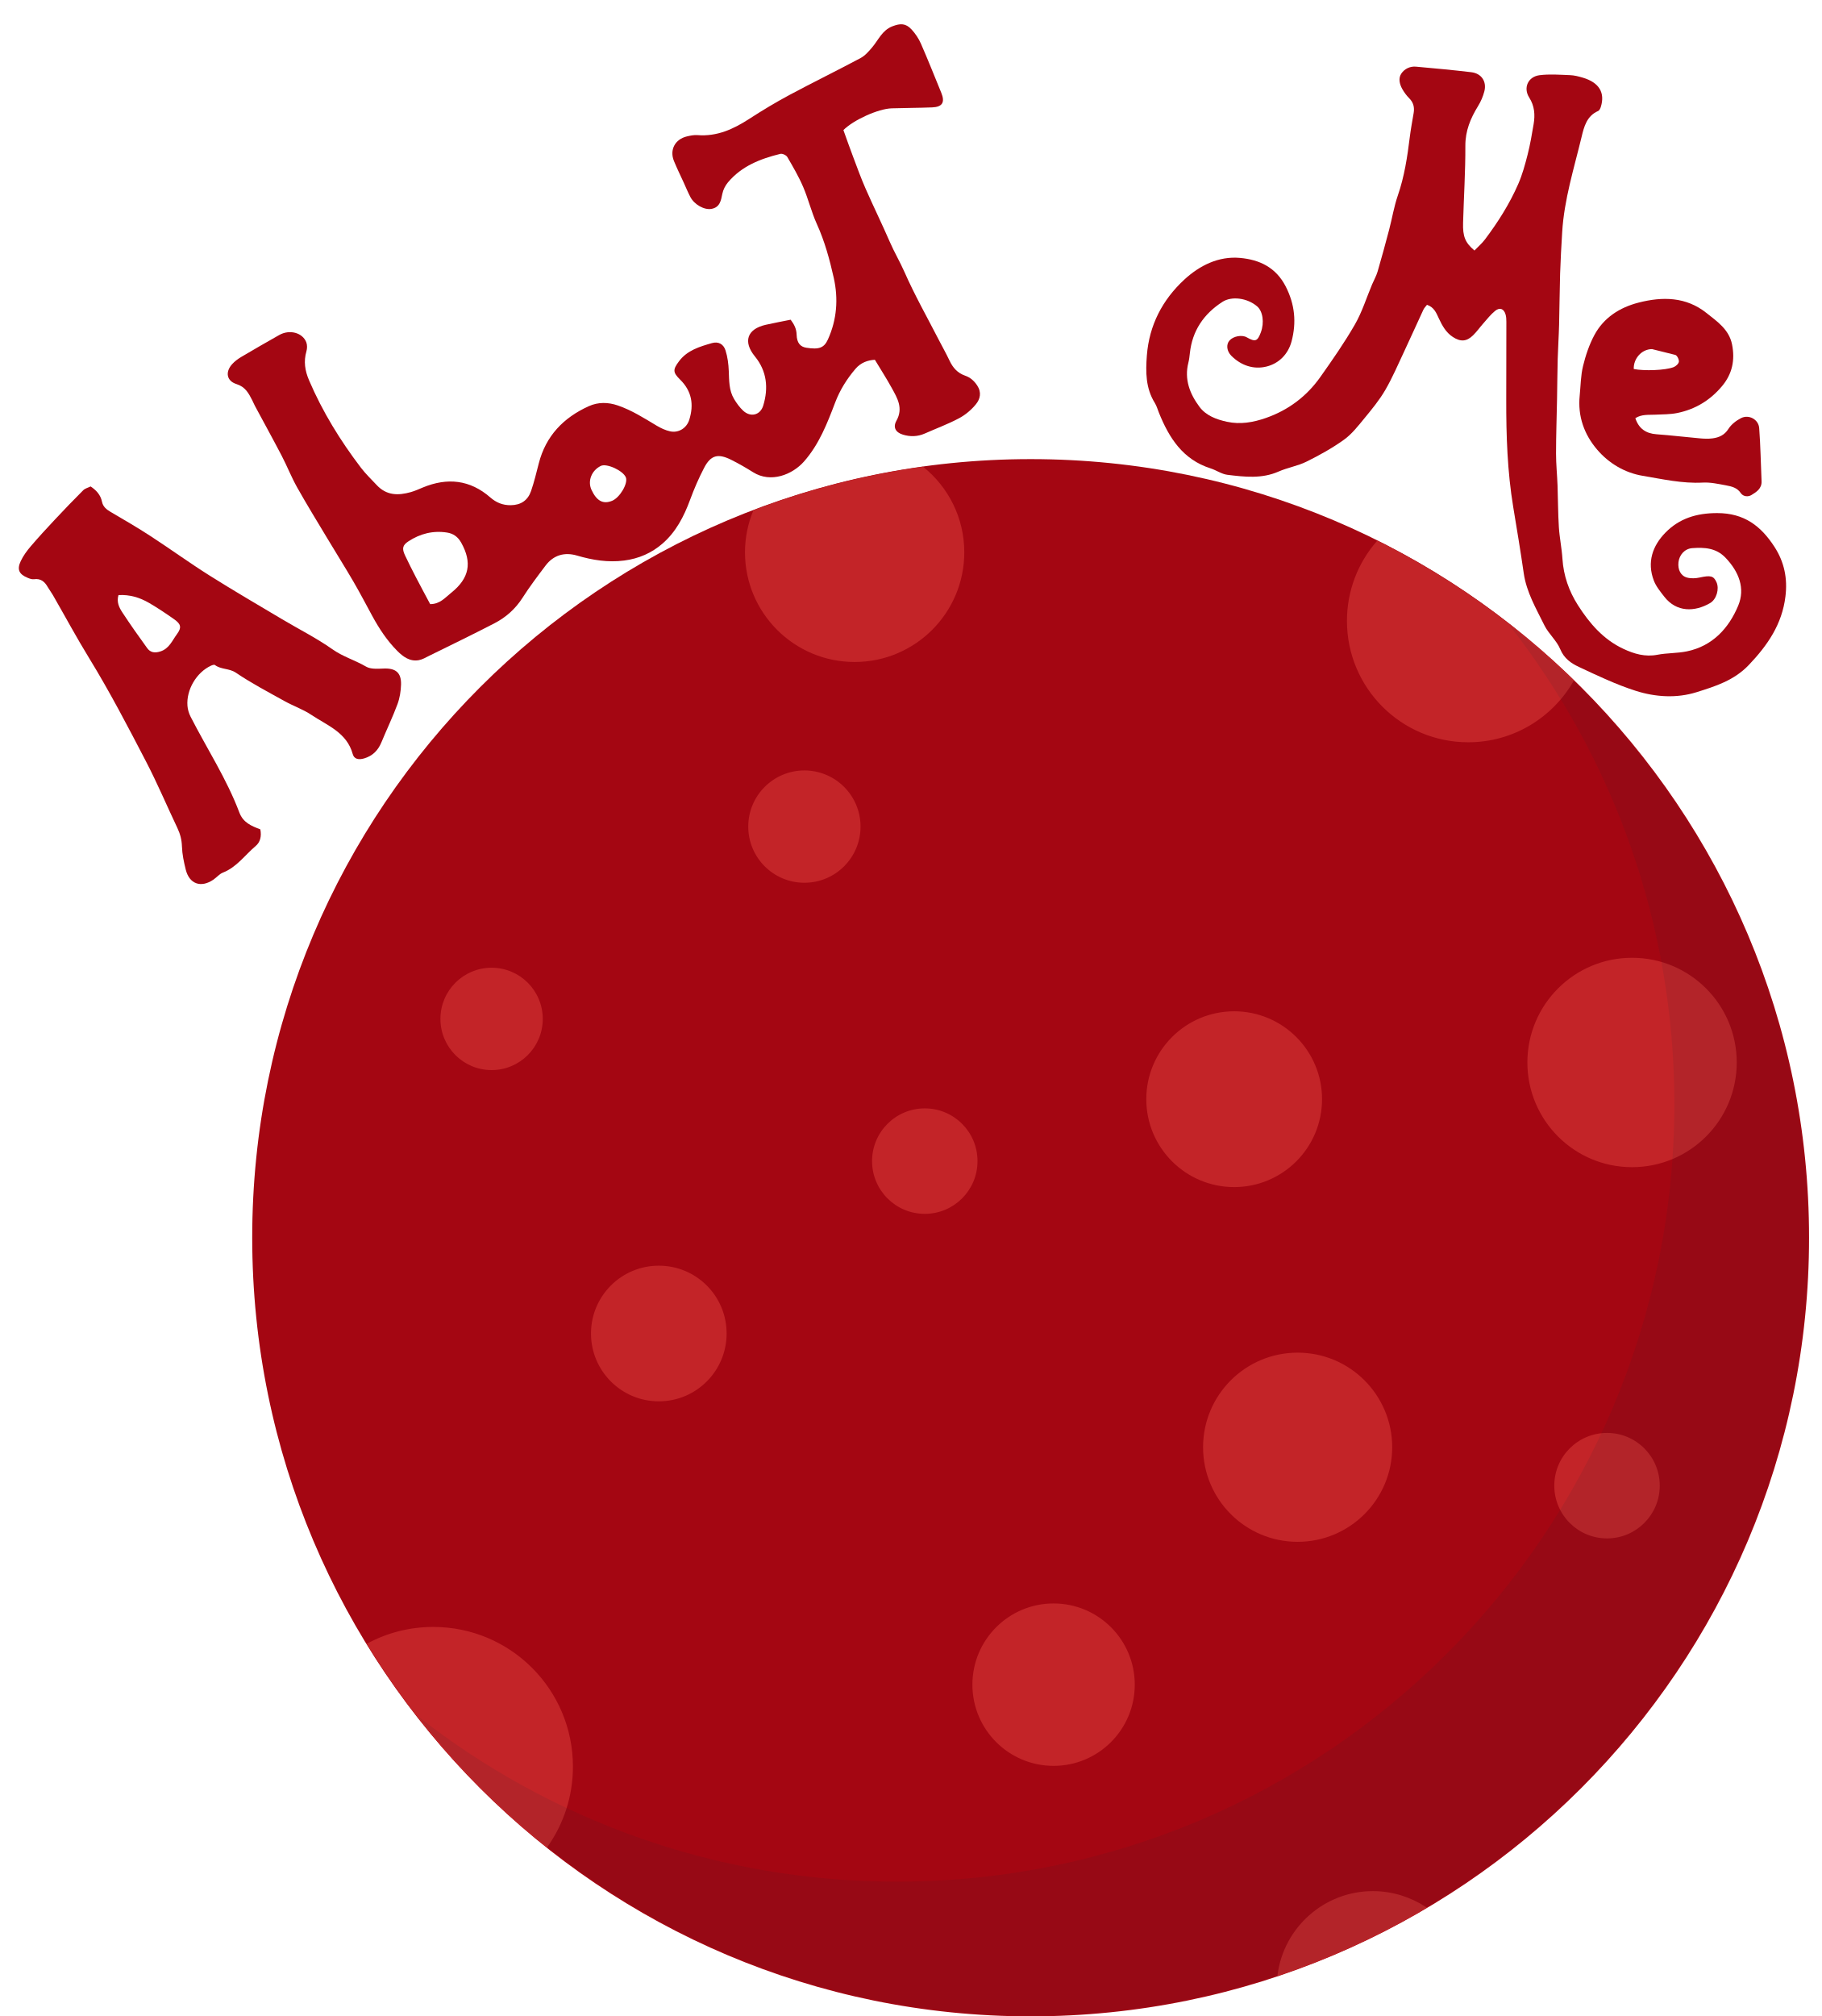
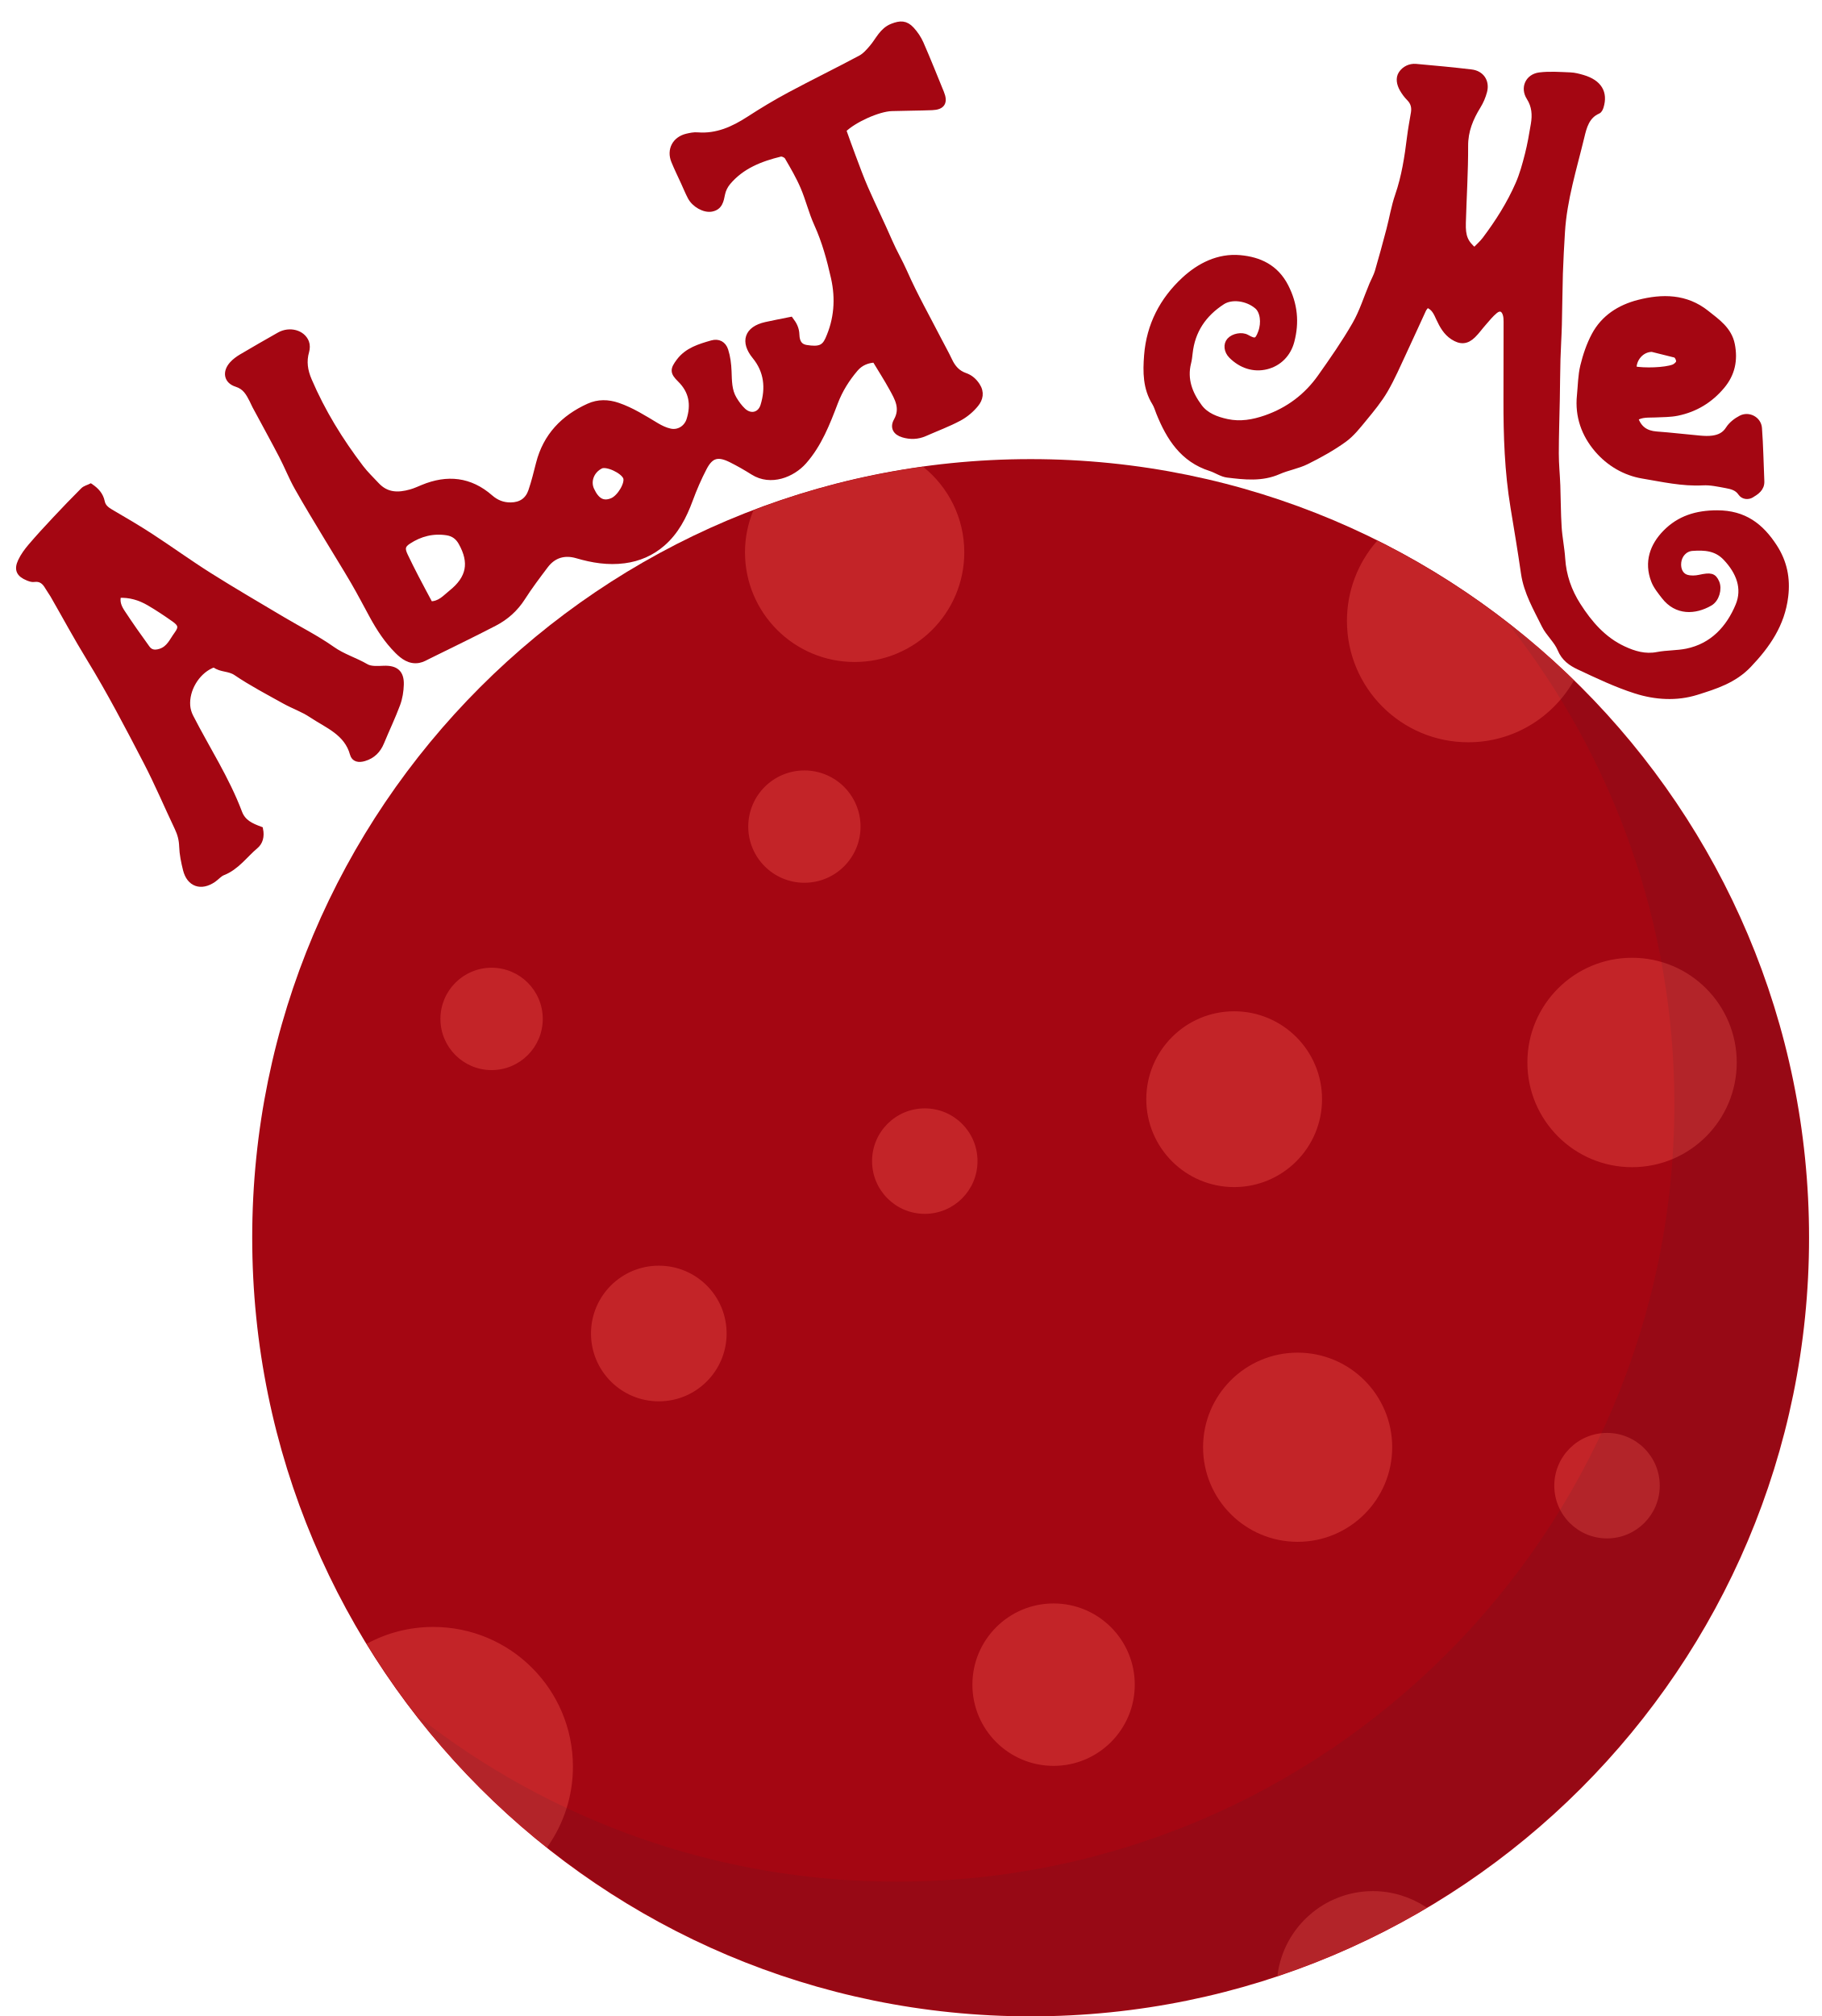
<svg xmlns="http://www.w3.org/2000/svg" version="1.1" id="planete-rouge" x="0px" y="0px" width="984.099px" height="1088.74px" viewBox="-136.744 -88.74 984.099 1088.74" enable-background="new -136.744 -88.74 984.099 1088.74" xml:space="preserve">
  <path id="planete-rouge-core" fill="#A40612" stroke="#A40612" stroke-miterlimit="10" d="M839.987,579.658  c0,231.989-188.046,420.035-420.035,420.035C187.961,999.693,0,811.647,0,579.658c0-231.99,188.046-419.952,420.036-419.952  C652.027,159.707,839.987,347.751,839.987,579.658z" />
  <g id="planete-rouge-circles">
    <circle fill="#C32428" stroke="#C32428" stroke-miterlimit="10" cx="128.809" cy="461.521" r="27.14" />
    <path fill="#C32428" stroke="#C32428" stroke-miterlimit="10" d="M183.004,631.417c0,19.998,16.216,36.131,36.13,36.131   c19.999,0,36.13-16.219,36.13-36.131c0-19.997-16.132-36.129-36.13-36.129C199.221,595.288,183.004,611.42,183.004,631.417z" />
    <path fill="#C32428" stroke="#C32428" stroke-miterlimit="10" d="M475.744,821.059c0-23.947-19.41-43.355-43.356-43.355   c-23.946,0-43.356,19.408-43.356,43.355c0,23.946,19.41,43.356,43.356,43.356C456.334,864.415,475.744,845.005,475.744,821.059z" />
    <path fill="#C32428" stroke="#C32428" stroke-miterlimit="10" d="M266.188,209.533c0,32.433,26.299,58.733,58.733,58.733   c32.433,0,58.732-26.3,58.732-58.733c0-18.486-8.57-34.954-21.93-45.709c-31.593,4.369-62.094,12.268-91.082,23.359   C267.785,194.072,266.188,201.634,266.188,209.533z" />
    <path fill="#C32428" stroke="#C32428" stroke-miterlimit="10" d="M362.815,510.338c-15.461,0-27.98,12.521-27.98,27.98   c0,15.461,12.519,27.979,27.98,27.979c15.46,0,27.98-12.519,27.98-27.979C390.795,522.858,378.276,510.338,362.815,510.338z" />
    <circle fill="#C32428" stroke="#C32428" stroke-miterlimit="10" cx="297.781" cy="357.667" r="29.828" />
    <path fill="#C32428" stroke="#C32428" stroke-miterlimit="10" d="M158.637,908.276c8.571-12.184,13.612-26.973,13.612-42.937   c0-41.426-33.526-74.95-74.949-74.95c-12.772,0-24.787,3.193-35.29,8.822C87.637,840.973,120.407,877.858,158.637,908.276z" />
    <circle fill="#C32428" stroke="#C32428" stroke-miterlimit="10" cx="529.938" cy="504.877" r="46.969" />
    <path fill="#C32428" stroke="#C32428" stroke-miterlimit="10" d="M604.889,933.062c-26.132,0-47.642,19.492-51.005,44.618   c27.814-9.327,54.366-21.511,79.236-36.215C625.054,936.256,615.307,933.062,604.889,933.062z" />
    <path fill="#C32428" stroke="#C32428" stroke-miterlimit="10" d="M759.324,713.592c0-15.46-12.52-27.979-27.979-27.979   c-15.461,0-27.981,12.52-27.981,27.979c0,15.461,12.521,27.979,27.981,27.979C746.805,741.571,759.324,729.053,759.324,713.592z" />
    <circle fill="#C32428" stroke="#C32428" stroke-miterlimit="10" cx="564.221" cy="692.839" r="50.582" />
    <circle fill="#C32428" stroke="#C32428" stroke-miterlimit="10" cx="744.872" cy="485.048" r="56.045" />
    <path fill="#C32428" stroke="#C32428" stroke-miterlimit="10" d="M591.361,246.587c0,35.962,29.155,65.035,65.033,65.035   c24.199,0,45.289-13.276,56.464-32.853c-30.919-30.081-66.463-55.456-105.449-74.95   C597.41,215.246,591.361,230.202,591.361,246.587z" />
  </g>
  <path id="planete-rouge-shadow" opacity="0.1" fill="#22252E" enable-background="new    " d="M678.577,248.856  c55.793,71.336,89.15,160.99,89.15,258.542c0,231.989-188.047,420.036-420.037,420.036c-97.552,0-187.289-33.357-258.542-89.151  c76.882,98.226,196.448,161.411,330.803,161.411c231.989,0,420.035-188.046,420.035-420.035  C839.987,445.304,776.802,325.738,678.577,248.856z" />
  <g id="planete-rouge-about-me-letters">
-     <path id="planete-rouge-about-me-m" fill="#A40612" d="M821.806,206.594c-7.295-11.262-16.342-18.244-30.951-18.242   c-11.197-0.003-20.445,2.905-27.932,10.535c-6.977,7.109-10.084,15.972-6.297,25.896c1.199,3.143,3.494,5.938,5.605,8.655   c6.705,8.659,16.561,8.276,24.752,3.541c3.596-2.078,5.057-7.745,3.549-11.179c-1.588-3.614-3.219-3.935-9.229-2.629   c-2.162,0.465-4.627,0.575-6.725,0.008c-3.447-0.923-5.078-4.325-4.627-8.295c0.441-3.913,3.297-7.318,7.512-7.607   c6.52-0.451,12.82-0.18,17.988,5.274c7.131,7.519,10.652,16.458,6.766,25.781c-5.09,12.199-13.859,21.841-27.76,24.699   c-5.213,1.07-10.682,0.83-15.91,1.835c-6.617,1.28-12.586-0.495-18.316-3.174c-10.824-5.043-18.33-13.756-24.605-23.604   c-4.859-7.631-7.77-15.922-8.359-25.059c-0.373-5.733-1.574-11.412-1.934-17.135c-0.475-7.472-0.438-14.979-0.713-22.465   c-0.217-5.741-0.812-11.479-0.812-17.222c0-9.798,0.365-19.601,0.541-29.391c0.131-7.236,0.166-14.475,0.359-21.71   c0.17-6.135,0.59-12.268,0.75-18.405c0.242-9.217,0.27-18.439,0.549-27.652c0.238-7.496,0.668-14.983,1.123-22.467   c1.066-17.612,6.391-34.387,10.48-51.383c1.299-5.419,2.768-11.319,8.924-13.99c0.705-0.306,1.227-1.445,1.49-2.303   c2.295-7.495-0.807-13.064-9.777-15.711c-2.207-0.65-4.498-1.255-6.775-1.346c-5.525-0.211-11.135-0.665-16.578,0.024   c-6.193,0.783-8.92,6.797-5.592,12.036c2.947,4.633,3.238,9.393,2.393,14.425c-0.922,5.494-1.857,11.006-3.236,16.397   c-1.363,5.367-2.842,10.788-5.045,15.848c-4.691,10.755-10.959,20.646-18.014,30.013c-1.582,2.095-3.619,3.837-5.658,5.966   c-5.031-4.271-6.363-7.563-6.148-15.004c0.389-13.838,1.285-27.673,1.227-41.507c-0.039-8.142,2.787-14.886,6.873-21.519   c1.486-2.407,2.654-5.133,3.373-7.87c1.41-5.355-1.521-9.742-7.043-10.4c-9.938-1.185-19.926-2.109-29.896-3   c-3.25-0.291-6.209,1.22-7.904,3.743c-1.689,2.509-0.955,5.665,0.498,8.284c1.023,1.828,2.316,3.569,3.791,5.057   c2.26,2.281,2.895,4.871,2.385,7.917c-0.736,4.366-1.555,8.722-2.1,13.111c-1.316,10.675-2.92,21.248-6.465,31.503   c-2.064,5.959-3.061,12.28-4.674,18.401c-1.998,7.597-4.061,15.18-6.266,22.72c-0.699,2.37-1.98,4.564-2.947,6.858   c-3.043,7.233-5.387,14.862-9.27,21.614c-5.625,9.796-12.133,19.113-18.662,28.354c-7.404,10.483-17.279,17.926-29.479,22.18   c-6.832,2.38-13.779,3.592-20.963,2.041c-5.738-1.243-11.348-3.319-14.893-8.095c-5.178-6.968-8.27-14.796-5.984-23.819   c0.426-1.673,0.627-3.42,0.807-5.133c1.309-12.136,7.479-21.169,17.594-27.709c4.98-3.223,13.393-2.144,18.748,2.426   c3.088,2.628,3.963,8.772,1.998,14.051c-1.801,4.856-3.004,5.276-7.602,2.672c-2.635-1.493-7.232-0.642-9.326,1.721   c-1.875,2.113-1.566,5.691,1.014,8.267c5.266,5.255,12.043,7.51,18.967,5.796c6.709-1.661,11.719-6.674,13.561-13.653   c2.689-10.185,1.781-19.922-3.182-29.608c-5.316-10.384-14.285-14.48-24.68-15.411c-11.621-1.04-21.887,4.128-30.152,11.778   c-11.76,10.886-18.893,24.549-20.164,40.873c-0.693,8.931-0.68,17.698,4.312,25.695c0.994,1.611,1.51,3.536,2.229,5.319   c5.467,13.55,12.906,25.23,27.865,29.992c3.105,0.985,5.986,3.104,9.123,3.483c9.252,1.126,18.551,2.227,27.604-1.758   c4.877-2.15,10.348-3.004,15.09-5.356c6.988-3.457,13.902-7.286,20.229-11.828c4.244-3.041,7.629-7.41,11.004-11.51   c4.023-4.884,8.111-9.836,11.285-15.275c3.912-6.722,6.984-13.952,10.307-21.008c3.504-7.45,6.846-14.976,10.322-22.433   c0.453-0.968,1.277-1.756,1.947-2.642c3.893,1.284,5.057,4.463,6.426,7.384c1.807,3.889,3.844,7.579,7.557,9.99   c4.158,2.708,7.434,2.511,10.922-0.912c2.053-2.004,3.713-4.397,5.621-6.545c2.02-2.275,3.924-4.734,6.27-6.638   c2.527-2.052,4.73-1.178,5.641,1.883c0.377,1.261,0.443,2.649,0.439,3.983c0,14.018-0.027,28.036-0.062,42.054   c-0.047,19.436,0.604,38.822,3.779,58.048c1.967,11.896,3.957,23.795,5.676,35.73c1.488,10.285,6.699,19.055,11.141,28.095   c2.256,4.596,6.633,8.221,8.564,12.887c2.076,5.041,5.896,7.64,10.094,9.603c10.041,4.708,20.141,9.537,30.672,12.893   c10.662,3.403,22.1,4.132,32.916,0.735c10.09-3.168,20.205-6.316,28.143-14.636c10.182-10.678,18.018-22.043,19.832-37.054   C828.925,223.663,827.13,214.826,821.806,206.594z" />
-     <path id="planete-rouge-about-me-bout" fill="#A40612" d="M345.271-74.515c-5.54,2.164-7.516,7.414-10.947,11.432   c-1.82,2.134-3.807,4.424-6.217,5.708c-12.718,6.785-25.68,13.114-38.389,19.92c-7.445,3.988-14.706,8.36-21.796,12.955   c-8.545,5.536-17.396,9.575-27.906,8.729c-1.875-0.15-3.849,0.259-5.708,0.702c-6.414,1.524-9.453,7.248-6.992,13.28   c1.6,3.924,3.484,7.731,5.243,11.584c1.2,2.63,2.293,5.319,3.634,7.873c2.154,4.112,7.548,7.119,11.417,6.395   c4.537-0.846,5.098-4.457,5.86-8.2c0.437-2.158,1.583-4.394,3.006-6.1c7.384-8.817,17.548-12.773,28.322-15.407   c1.087-0.265,3.173,0.699,3.756,1.697c3.077,5.282,6.185,10.6,8.584,16.208c2.786,6.496,4.422,13.5,7.345,19.926   c4.256,9.364,6.93,19.17,9.154,29.098c2.543,11.35,1.706,22.56-3.146,33.285c-2.062,4.562-4.794,5.57-11.672,4.482   c-3.228-0.51-5.104-2.558-5.236-7.042c-0.095-3.147-1.268-5.501-3.229-8.091c-4.809,0.976-9.16,1.775-13.471,2.75   c-10.13,2.292-12.308,9.182-5.838,17.077c6.462,7.887,7.414,17.071,4.488,26.587c-1.594,5.181-6.849,6.425-10.827,2.725   c-1.927-1.799-3.542-4.043-4.909-6.314c-2.79-4.631-2.654-9.869-2.865-15.08c-0.147-3.76-0.624-7.632-1.77-11.195   c-1.097-3.427-3.869-4.915-7.35-3.913c-6.604,1.905-13.33,3.854-17.786,9.833c-3.304,4.436-3.401,5.926,0.611,9.867   c6.349,6.235,7.513,13.549,4.947,21.721c-1.404,4.463-5.743,7.228-10.322,6.229c-2.555-0.556-5.072-1.743-7.336-3.098   c-6.747-4.038-13.366-8.276-20.875-10.86c-5.34-1.837-10.695-1.913-15.78,0.389c-13.618,6.164-23.158,16.018-26.966,30.846   c-1.288,5.006-2.493,10.058-4.173,14.941c-1.731,5.037-5.464,7.606-10.983,7.67c-4.301,0.05-7.849-1.407-11.015-4.174   c-10.997-9.611-23.242-10.854-36.478-5.386c-2.137,0.881-4.258,1.864-6.475,2.488c-6.823,1.915-13.142,1.933-18.552-3.921   c-2.83-3.061-5.82-5.858-8.401-9.25c-11.177-14.68-20.751-30.211-28.023-47.202c-2.235-5.224-3.002-10.204-1.425-15.664   c0.436-1.502,0.48-3.421-0.065-4.853c-2.003-5.246-9.052-7.098-14.596-3.962c-6.859,3.882-13.703,7.801-20.483,11.819   c-1.788,1.059-3.54,2.345-4.929,3.871c-3.889,4.268-3.077,9.147,2.334,10.837c4.734,1.483,6.529,4.941,8.454,8.685   c0.522,1.015,0.934,2.083,1.474,3.088c4.81,8.954,9.724,17.854,14.424,26.866c2.934,5.63,5.258,11.586,8.36,17.114   c5.27,9.376,10.909,18.543,16.445,27.769c4.639,7.743,9.456,15.381,14,23.182c3.541,6.081,6.787,12.338,10.158,18.518   c3.723,6.83,7.982,13.317,13.476,18.83c3.097,3.104,6.766,5.91,11.634,5.041c1.959-0.352,3.807-1.467,5.638-2.372   c11.797-5.829,23.654-11.542,35.333-17.6c6.175-3.206,11.269-7.74,15.113-13.768c3.815-5.981,8.126-11.663,12.4-17.338   c4.317-5.737,10.304-7.378,16.965-5.428c8.402,2.464,16.756,3.834,25.554,2.69c7.882-1.024,14.809-4.062,20.684-9.167   c7.247-6.297,11.544-14.594,14.843-23.537c2.187-5.941,4.713-11.799,7.642-17.406c3.552-6.8,7.455-7.839,14.504-4.329   c4.09,2.034,8.07,4.331,11.94,6.762c9.528,5.986,21.234,1.285,27.478-5.792c8.133-9.212,12.553-20.585,16.843-31.867   c2.583-6.788,6.303-12.71,10.947-18.163c2.921-3.434,6.717-4.72,10.505-4.916c3.247,5.391,6.351,10.202,9.105,15.213   c3.035,5.515,6.335,10.922,2.535,17.711c-1.998,3.569-0.412,6.326,3.528,7.515c3.952,1.2,7.945,1.097,11.823-0.625   c6.163-2.731,12.536-5.078,18.465-8.231c3.457-1.843,6.717-4.576,9.167-7.627c2.245-2.779,3.136-6.304,0.639-10.093   c-1.719-2.599-3.809-4.351-6.518-5.285c-4.148-1.446-6.614-4.303-8.421-8.128c-1.801-3.828-3.904-7.507-5.837-11.274   c-6.236-12.129-12.975-24.043-18.467-36.506c-2.45-5.569-5.538-10.773-7.957-16.334c-4.201-9.682-8.867-19.163-13.11-28.829   c-2.471-5.621-4.559-11.413-6.727-17.163c-1.828-4.819-3.532-9.69-5.225-14.394c5.478-5.493,18.796-11.508,26.047-11.745   c7.3-0.241,14.599-0.218,21.896-0.51c5.542-0.22,7.036-2.756,4.918-7.909c-3.635-8.866-7.163-17.777-11.008-26.548   c-1.208-2.757-2.996-5.403-5.034-7.623C352.512-76.241,349.623-76.21,345.271-74.515z M182.766,175.78   c-2.19-4.756,0.035-10.452,5.044-12.907c3.163-1.546,12.105,2.573,13.527,6.226c1.257,3.243-3.226,10.881-7.401,12.608   C189.087,183.711,185.56,181.839,182.766,175.78z M95.632,237.515c-2.521-4.738-5.144-9.571-7.675-14.454   c-2.014-3.879-3.968-7.794-5.85-11.738c-1.815-3.802-1.452-5.608,1.797-7.732c6.321-4.136,13.252-5.891,20.798-4.731   c3.432,0.527,5.914,2.31,7.661,5.417c6.068,10.801,4.479,19.279-5.454,27.183C103.699,234.01,100.939,237.528,95.632,237.515z" />
-     <path id="planete-rouge-about-me-e" fill="#A40612" d="M750.575,168.213c10.725,1.793,21.445,4.265,32.516,3.667   c4.16-0.222,8.42,0.735,12.572,1.504c2.971,0.552,5.971,1.242,7.922,4.143c1.387,2.059,4.078,2.109,5.754,1.087   c2.674-1.631,5.674-3.481,5.49-7.464c-0.42-9.561-0.561-19.142-1.277-28.679c-0.35-4.723-5.615-7.559-9.832-5.395   c-2.615,1.337-5.26,3.396-6.805,5.828c-2.127,3.348-5.039,4.602-8.486,5.086c-2.268,0.317-4.631,0.207-6.916,0.005   c-7.807-0.686-15.604-1.65-23.416-2.212c-5.811-0.417-9.59-3.072-11.453-8.688c3.463-2.209,7.16-1.705,10.742-1.886   c4-0.194,8.082-0.118,11.975-0.918c9.662-1.983,17.717-6.855,24.107-14.486c5.568-6.637,7.082-14.109,5.436-22.457   c-1.598-8.152-8.076-12.471-13.838-17.064c-11.029-8.789-23.779-8.928-36.729-5.585c-10.193,2.633-18.77,8.102-23.838,17.553   c-2.771,5.179-4.709,10.95-6.104,16.679c-1.258,5.165-1.271,10.634-1.807,15.97c-1.135,11.123,2.428,21.018,9.459,29.219   C732.38,161.517,740.983,166.607,750.575,168.213z M770.157,106.619c-0.145,1.107-1.658,2.468-2.863,2.929   c-4.582,1.745-15.805,2.104-21.496,1.005c-0.271-5.349,4.068-10.774,9.889-10.755l12.588,3.145   C769.263,103.284,770.31,105.444,770.157,106.619z" />
-     <path id="planete-rouge-about-me-a" fill="#A40612" d="M70.553,272.304c-3.202,0.127-7.009,0.443-9.546-1.037   c-5.906-3.449-12.486-5.342-18.204-9.381c-8.579-6.055-18.072-10.801-27.125-16.192c-13.135-7.822-26.36-15.506-39.288-23.659   c-10.802-6.808-21.16-14.324-31.866-21.292c-7.024-4.573-14.282-8.794-21.52-13.026c-2.278-1.332-4.11-2.828-4.653-5.501   c-0.741-3.625-2.974-6.106-6.125-8.25c-1.366,0.671-3.006,1.046-4.012,2.051c-5.168,5.159-10.229,10.427-15.223,15.755   c-4.454,4.754-8.883,9.544-13.111,14.499c-2.086,2.448-4.068,5.131-5.424,8.021c-2.155,4.571-0.907,7.116,3.809,9.047   c1.045,0.429,2.271,0.882,3.333,0.731c3.656-0.527,5.784,1.307,7.439,4.213c0.857,1.501,1.94,2.869,2.803,4.368   c6.505,11.321,12.703,22.833,19.526,33.958c11.148,18.168,20.975,37.048,30.787,55.929c6.103,11.744,11.265,23.97,16.949,35.937   c1.508,3.178,2.327,6.336,2.44,9.924c0.138,4.181,1.029,8.391,2.046,12.477c1.96,7.854,8.276,10.045,15.014,5.389   c1.733-1.196,3.175-3.018,5.06-3.755c7.461-2.911,11.884-9.473,17.688-14.352c2.399-2.008,3.303-5.125,2.529-9.009   c-4.878-1.822-9.285-3.678-11.313-9.057c-6.861-18.215-17.54-34.521-26.348-51.761c-0.922-1.804-1.552-3.916-1.703-5.928   c-0.659-8.661,4.899-18.008,12.659-21.616c0.663-0.305,1.755-0.698,2.157-0.397c3.368,2.529,7.733,1.708,11.403,4.198   c8.392,5.69,17.447,10.415,26.333,15.361c4.697,2.606,9.912,4.385,14.354,7.361c8.593,5.752,19.179,9.489,22.37,21.167   c0.759,2.782,3.229,3.244,6.224,2.349c4.563-1.359,7.494-4.345,9.291-8.714c2.838-6.879,6.079-13.605,8.669-20.574   c1.235-3.333,1.818-7.054,1.919-10.621C80.058,274.479,76.953,272.055,70.553,272.304z M-50.134,263.079   c-3.066,0.977-5.391,0.563-7.113-1.809c-4.605-6.334-9.114-12.746-13.416-19.288c-1.744-2.649-3.197-5.647-2.079-9.34   c6.138-0.355,11.557,1.337,16.549,4.238c4.632,2.691,9.094,5.698,13.482,8.779c3.731,2.618,4.235,4.471,1.491,8.164   C-43.747,257.22-45.326,261.549-50.134,263.079z" />
+     <path id="planete-rouge-about-me-m" fill="#A40612" stroke="#A40612" stroke-width="3" stroke-miterlimit="10" d="M821.806,206.594   c-7.295-11.262-16.342-18.244-30.951-18.242c-11.197-0.003-20.445,2.905-27.932,10.535c-6.977,7.109-10.084,15.972-6.297,25.896   c1.199,3.143,3.494,5.938,5.605,8.655c6.705,8.659,16.561,8.276,24.752,3.541c3.596-2.078,5.057-7.745,3.549-11.179   c-1.588-3.614-3.219-3.935-9.229-2.629c-2.162,0.465-4.627,0.575-6.725,0.008c-3.447-0.923-5.078-4.325-4.627-8.295   c0.441-3.913,3.297-7.318,7.512-7.607c6.52-0.451,12.82-0.18,17.988,5.274c7.131,7.519,10.652,16.458,6.766,25.781   c-5.09,12.199-13.859,21.841-27.76,24.699c-5.213,1.07-10.682,0.83-15.91,1.835c-6.617,1.28-12.586-0.495-18.316-3.174   c-10.824-5.043-18.33-13.756-24.605-23.604c-4.859-7.631-7.77-15.922-8.359-25.059c-0.373-5.733-1.574-11.412-1.934-17.135   c-0.475-7.472-0.438-14.979-0.713-22.465c-0.217-5.741-0.812-11.479-0.812-17.222c0-9.798,0.365-19.601,0.541-29.391   c0.131-7.236,0.166-14.475,0.359-21.71c0.17-6.135,0.59-12.268,0.75-18.405c0.242-9.217,0.27-18.439,0.549-27.652   c0.238-7.496,0.668-14.983,1.123-22.467c1.066-17.612,6.391-34.387,10.48-51.383c1.299-5.419,2.768-11.319,8.924-13.99   c0.705-0.306,1.227-1.445,1.49-2.303c2.295-7.495-0.807-13.064-9.777-15.711c-2.207-0.65-4.498-1.255-6.775-1.346   c-5.525-0.211-11.135-0.665-16.578,0.024c-6.193,0.783-8.92,6.797-5.592,12.036c2.947,4.633,3.238,9.393,2.393,14.425   c-0.922,5.494-1.857,11.006-3.236,16.397c-1.363,5.367-2.842,10.788-5.045,15.848c-4.691,10.755-10.959,20.646-18.014,30.013   c-1.582,2.095-3.619,3.837-5.658,5.966c-5.031-4.271-6.363-7.563-6.148-15.004c0.389-13.838,1.285-27.673,1.227-41.507   c-0.039-8.142,2.787-14.886,6.873-21.519c1.486-2.407,2.654-5.133,3.373-7.87c1.41-5.355-1.521-9.742-7.043-10.4   c-9.938-1.185-19.926-2.109-29.896-3c-3.25-0.291-6.209,1.22-7.904,3.743c-1.689,2.509-0.955,5.665,0.498,8.284   c1.023,1.828,2.316,3.569,3.791,5.057c2.26,2.281,2.895,4.871,2.385,7.917c-0.736,4.366-1.555,8.722-2.1,13.111   c-1.316,10.675-2.92,21.248-6.465,31.503c-2.064,5.959-3.061,12.28-4.674,18.401c-1.998,7.597-4.061,15.18-6.266,22.72   c-0.699,2.37-1.98,4.564-2.947,6.858c-3.043,7.233-5.387,14.862-9.27,21.614c-5.625,9.796-12.133,19.113-18.662,28.354   c-7.404,10.483-17.279,17.926-29.479,22.18c-6.832,2.38-13.779,3.592-20.963,2.041c-5.738-1.243-11.348-3.319-14.893-8.095   c-5.178-6.968-8.27-14.796-5.984-23.819c0.426-1.673,0.627-3.42,0.807-5.133c1.309-12.136,7.479-21.169,17.594-27.709   c4.98-3.223,13.393-2.144,18.748,2.426c3.088,2.628,3.963,8.772,1.998,14.051c-1.801,4.856-3.004,5.276-7.602,2.672   c-2.635-1.493-7.232-0.642-9.326,1.721c-1.875,2.113-1.566,5.691,1.014,8.267c5.266,5.255,12.043,7.51,18.967,5.796   c6.709-1.661,11.719-6.674,13.561-13.653c2.689-10.185,1.781-19.922-3.182-29.608c-5.316-10.384-14.285-14.48-24.68-15.411   c-11.621-1.04-21.887,4.128-30.152,11.778c-11.76,10.886-18.893,24.549-20.164,40.873c-0.693,8.931-0.68,17.698,4.312,25.695   c0.994,1.611,1.51,3.536,2.229,5.319c5.467,13.55,12.906,25.23,27.865,29.992c3.105,0.985,5.986,3.104,9.123,3.483   c9.252,1.126,18.551,2.227,27.604-1.758c4.877-2.15,10.348-3.004,15.09-5.356c6.988-3.457,13.902-7.286,20.229-11.828   c4.244-3.041,7.629-7.41,11.004-11.51c4.023-4.884,8.111-9.836,11.285-15.275c3.912-6.722,6.984-13.952,10.307-21.008   c3.504-7.45,6.846-14.976,10.322-22.433c0.453-0.968,1.277-1.756,1.947-2.642c3.893,1.284,5.057,4.463,6.426,7.384   c1.807,3.889,3.844,7.579,7.557,9.99c4.158,2.708,7.434,2.511,10.922-0.912c2.053-2.004,3.713-4.397,5.621-6.545   c2.02-2.275,3.924-4.734,6.27-6.638c2.527-2.052,4.73-1.178,5.641,1.883c0.377,1.261,0.443,2.649,0.439,3.983   c0,14.018-0.027,28.036-0.062,42.054c-0.047,19.436,0.604,38.822,3.779,58.048c1.967,11.896,3.957,23.795,5.676,35.73   c1.488,10.285,6.699,19.055,11.141,28.095c2.256,4.596,6.633,8.221,8.564,12.887c2.076,5.041,5.896,7.64,10.094,9.603   c10.041,4.708,20.141,9.537,30.672,12.893c10.662,3.403,22.1,4.132,32.916,0.735c10.09-3.168,20.205-6.316,28.143-14.636   c10.182-10.678,18.018-22.043,19.832-37.054C828.925,223.663,827.13,214.826,821.806,206.594z" />
+     <path id="planete-rouge-about-me-bout" fill="#A40612" stroke="#A40612" stroke-width="3" stroke-miterlimit="10" d="   M345.271-74.515c-5.54,2.164-7.516,7.414-10.947,11.432c-1.82,2.134-3.807,4.424-6.217,5.708   c-12.718,6.785-25.68,13.114-38.389,19.92c-7.445,3.988-14.706,8.36-21.796,12.955c-8.545,5.536-17.396,9.575-27.906,8.729   c-1.875-0.15-3.849,0.259-5.708,0.702c-6.414,1.524-9.453,7.248-6.992,13.28c1.6,3.924,3.484,7.731,5.243,11.584   c1.2,2.63,2.293,5.319,3.634,7.873c2.154,4.112,7.548,7.119,11.417,6.395c4.537-0.846,5.098-4.457,5.86-8.2   c0.437-2.158,1.583-4.394,3.006-6.1c7.384-8.817,17.548-12.773,28.322-15.407c1.087-0.265,3.173,0.699,3.756,1.697   c3.077,5.282,6.185,10.6,8.584,16.208c2.786,6.496,4.422,13.5,7.345,19.926c4.256,9.364,6.93,19.17,9.154,29.098   c2.543,11.35,1.706,22.56-3.146,33.285c-2.062,4.562-4.794,5.57-11.672,4.482c-3.228-0.51-5.104-2.558-5.236-7.042   c-0.095-3.147-1.268-5.501-3.229-8.091c-4.809,0.976-9.16,1.775-13.471,2.75c-10.13,2.292-12.308,9.182-5.838,17.077   c6.462,7.887,7.414,17.071,4.488,26.587c-1.594,5.181-6.849,6.425-10.827,2.725c-1.927-1.799-3.542-4.043-4.909-6.314   c-2.79-4.631-2.654-9.869-2.865-15.08c-0.147-3.76-0.624-7.632-1.77-11.195c-1.097-3.427-3.869-4.915-7.35-3.913   c-6.604,1.905-13.33,3.854-17.786,9.833c-3.304,4.436-3.401,5.926,0.611,9.867c6.349,6.235,7.513,13.549,4.947,21.721   c-1.404,4.463-5.743,7.228-10.322,6.229c-2.555-0.556-5.072-1.743-7.336-3.098c-6.747-4.038-13.366-8.276-20.875-10.86   c-5.34-1.837-10.695-1.913-15.78,0.389c-13.618,6.164-23.158,16.018-26.966,30.846c-1.288,5.006-2.493,10.058-4.173,14.941   c-1.731,5.037-5.464,7.606-10.983,7.67c-4.301,0.05-7.849-1.407-11.015-4.174c-10.997-9.611-23.242-10.854-36.478-5.386   c-2.137,0.881-4.258,1.864-6.475,2.488c-6.823,1.915-13.142,1.933-18.552-3.921c-2.83-3.061-5.82-5.858-8.401-9.25   c-11.177-14.68-20.751-30.211-28.023-47.202c-2.235-5.224-3.002-10.204-1.425-15.664c0.436-1.502,0.48-3.421-0.065-4.853   c-2.003-5.246-9.052-7.098-14.596-3.962c-6.859,3.882-13.703,7.801-20.483,11.819c-1.788,1.059-3.54,2.345-4.929,3.871   c-3.889,4.268-3.077,9.147,2.334,10.837c4.734,1.483,6.529,4.941,8.454,8.685c0.522,1.015,0.934,2.083,1.474,3.088   c4.81,8.954,9.724,17.854,14.424,26.866c2.934,5.63,5.258,11.586,8.36,17.114c5.27,9.376,10.909,18.543,16.445,27.769   c4.639,7.743,9.456,15.381,14,23.182c3.541,6.081,6.787,12.338,10.158,18.518c3.723,6.83,7.982,13.317,13.476,18.83   c3.097,3.104,6.766,5.91,11.634,5.041c1.959-0.352,3.807-1.467,5.638-2.372c11.797-5.829,23.654-11.542,35.333-17.6   c6.175-3.206,11.269-7.74,15.113-13.768c3.815-5.981,8.126-11.663,12.4-17.338c4.317-5.737,10.304-7.378,16.965-5.428   c8.402,2.464,16.756,3.834,25.554,2.69c7.882-1.024,14.809-4.062,20.684-9.167c7.247-6.297,11.544-14.594,14.843-23.537   c2.187-5.941,4.713-11.799,7.642-17.406c3.552-6.8,7.455-7.839,14.504-4.329c4.09,2.034,8.07,4.331,11.94,6.762   c9.528,5.986,21.234,1.285,27.478-5.792c8.133-9.212,12.553-20.585,16.843-31.867c2.583-6.788,6.303-12.71,10.947-18.163   c2.921-3.434,6.717-4.72,10.505-4.916c3.247,5.391,6.351,10.202,9.105,15.213c3.035,5.515,6.335,10.922,2.535,17.711   c-1.998,3.569-0.412,6.326,3.528,7.515c3.952,1.2,7.945,1.097,11.823-0.625c6.163-2.731,12.536-5.078,18.465-8.231   c3.457-1.843,6.717-4.576,9.167-7.627c2.245-2.779,3.136-6.304,0.639-10.093c-1.719-2.599-3.809-4.351-6.518-5.285   c-4.148-1.446-6.614-4.303-8.421-8.128c-1.801-3.828-3.904-7.507-5.837-11.274c-6.236-12.129-12.975-24.043-18.467-36.506   c-2.45-5.569-5.538-10.773-7.957-16.334c-4.201-9.682-8.867-19.163-13.11-28.829c-2.471-5.621-4.559-11.413-6.727-17.163   c-1.828-4.819-3.532-9.69-5.225-14.394c5.478-5.493,18.796-11.508,26.047-11.745c7.3-0.241,14.599-0.218,21.896-0.51   c5.542-0.22,7.036-2.756,4.918-7.909c-3.635-8.866-7.163-17.777-11.008-26.548c-1.208-2.757-2.996-5.403-5.034-7.623   C352.512-76.241,349.623-76.21,345.271-74.515z M182.766,175.78c-2.19-4.756,0.035-10.452,5.044-12.907   c3.163-1.546,12.105,2.573,13.527,6.226c1.257,3.243-3.226,10.881-7.401,12.608C189.087,183.711,185.56,181.839,182.766,175.78z    M95.632,237.515c-2.521-4.738-5.144-9.571-7.675-14.454c-2.014-3.879-3.968-7.794-5.85-11.738   c-1.815-3.802-1.452-5.608,1.797-7.732c6.321-4.136,13.252-5.891,20.798-4.731c3.432,0.527,5.914,2.31,7.661,5.417   c6.068,10.801,4.479,19.279-5.454,27.183C103.699,234.01,100.939,237.528,95.632,237.515z" />
+     <path id="planete-rouge-about-me-e" fill="#A40612" stroke="#A40612" stroke-width="3" stroke-miterlimit="10" d="M750.575,168.213   c10.725,1.793,21.445,4.265,32.516,3.667c4.16-0.222,8.42,0.735,12.572,1.504c2.971,0.552,5.971,1.242,7.922,4.143   c1.387,2.059,4.078,2.109,5.754,1.087c2.674-1.631,5.674-3.481,5.49-7.464c-0.42-9.561-0.561-19.142-1.277-28.679   c-0.35-4.723-5.615-7.559-9.832-5.395c-2.615,1.337-5.26,3.396-6.805,5.828c-2.127,3.348-5.039,4.602-8.486,5.086   c-2.268,0.317-4.631,0.207-6.916,0.005c-7.807-0.686-15.604-1.65-23.416-2.212c-5.811-0.417-9.59-3.072-11.453-8.688   c3.463-2.209,7.16-1.705,10.742-1.886c4-0.194,8.082-0.118,11.975-0.918c9.662-1.983,17.717-6.855,24.107-14.486   c5.568-6.637,7.082-14.109,5.436-22.457c-1.598-8.152-8.076-12.471-13.838-17.064c-11.029-8.789-23.779-8.928-36.729-5.585   c-10.193,2.633-18.77,8.102-23.838,17.553c-2.771,5.179-4.709,10.95-6.104,16.679c-1.258,5.165-1.271,10.634-1.807,15.97   c-1.135,11.123,2.428,21.018,9.459,29.219C732.38,161.517,740.983,166.607,750.575,168.213z M770.157,106.619   c-0.145,1.107-1.658,2.468-2.863,2.929c-4.582,1.745-15.805,2.104-21.496,1.005c-0.271-5.349,4.068-10.774,9.889-10.755   l12.588,3.145C769.263,103.284,770.31,105.444,770.157,106.619z" />
+     <path id="planete-rouge-about-me-a" fill="#A40612" stroke="#A40612" stroke-width="3" stroke-miterlimit="10" d="M70.553,272.304   c-3.202,0.127-7.009,0.443-9.546-1.037c-5.906-3.449-12.486-5.342-18.204-9.381c-8.579-6.055-18.072-10.801-27.125-16.192   c-13.135-7.822-26.36-15.506-39.288-23.659c-10.802-6.808-21.16-14.324-31.866-21.292c-7.024-4.573-14.282-8.794-21.52-13.026   c-2.278-1.332-4.11-2.828-4.653-5.501c-0.741-3.625-2.974-6.106-6.125-8.25c-1.366,0.671-3.006,1.046-4.012,2.051   c-5.168,5.159-10.229,10.427-15.223,15.755c-4.454,4.754-8.883,9.544-13.111,14.499c-2.086,2.448-4.068,5.131-5.424,8.021   c-2.155,4.571-0.907,7.116,3.809,9.047c1.045,0.429,2.271,0.882,3.333,0.731c3.656-0.527,5.784,1.307,7.439,4.213   c0.857,1.501,1.94,2.869,2.803,4.368c6.505,11.321,12.703,22.833,19.526,33.958c11.148,18.168,20.975,37.048,30.787,55.929   c6.103,11.744,11.265,23.97,16.949,35.937c1.508,3.178,2.327,6.336,2.44,9.924c0.138,4.181,1.029,8.391,2.046,12.477   c1.96,7.854,8.276,10.045,15.014,5.389c1.733-1.196,3.175-3.018,5.06-3.755c7.461-2.911,11.884-9.473,17.688-14.352   c2.399-2.008,3.303-5.125,2.529-9.009c-4.878-1.822-9.285-3.678-11.313-9.057c-6.861-18.215-17.54-34.521-26.348-51.761   c-0.922-1.804-1.552-3.916-1.703-5.928c-0.659-8.661,4.899-18.008,12.659-21.616c0.663-0.305,1.755-0.698,2.157-0.397   c3.368,2.529,7.733,1.708,11.403,4.198c8.392,5.69,17.447,10.415,26.333,15.361c4.697,2.606,9.912,4.385,14.354,7.361   c8.593,5.752,19.179,9.489,22.37,21.167c0.759,2.782,3.229,3.244,6.224,2.349c4.563-1.359,7.494-4.345,9.291-8.714   c2.838-6.879,6.079-13.605,8.669-20.574c1.235-3.333,1.818-7.054,1.919-10.621C80.058,274.479,76.953,272.055,70.553,272.304z    M-50.134,263.079c-3.066,0.977-5.391,0.563-7.113-1.809c-4.605-6.334-9.114-12.746-13.416-19.288   c-1.744-2.649-3.197-5.647-2.079-9.34c6.138-0.355,11.557,1.337,16.549,4.238c4.632,2.691,9.094,5.698,13.482,8.779   c3.731,2.618,4.235,4.471,1.491,8.164C-43.747,257.22-45.326,261.549-50.134,263.079z" />
  </g>
</svg>
